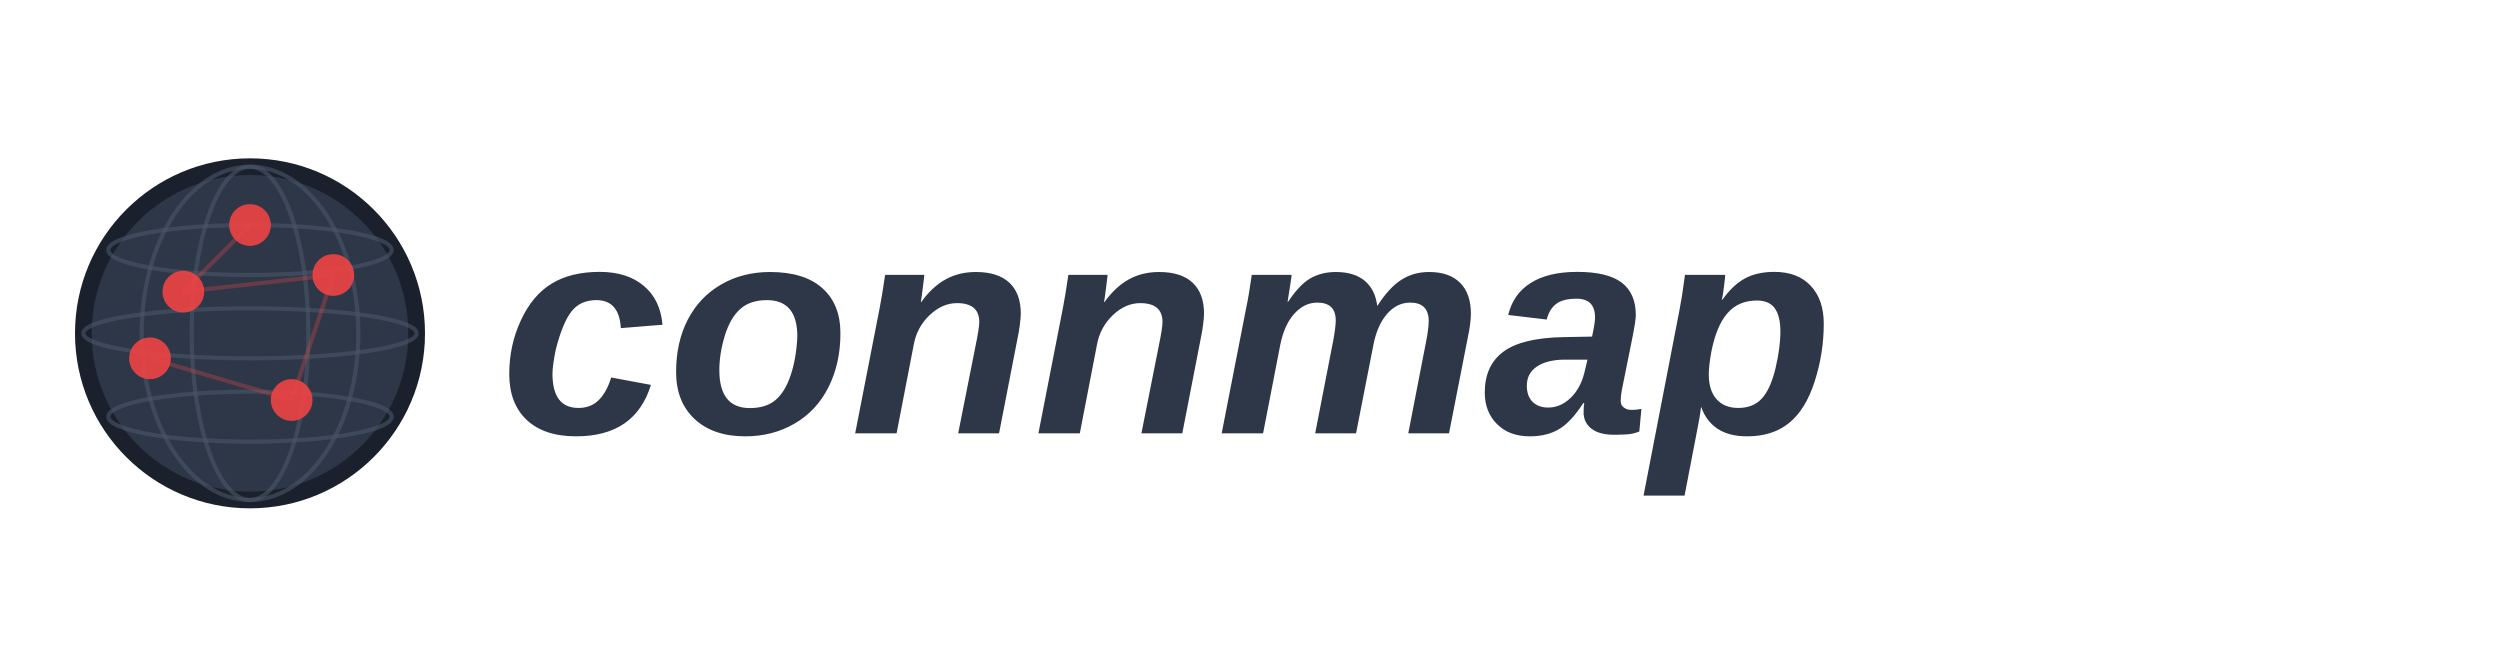
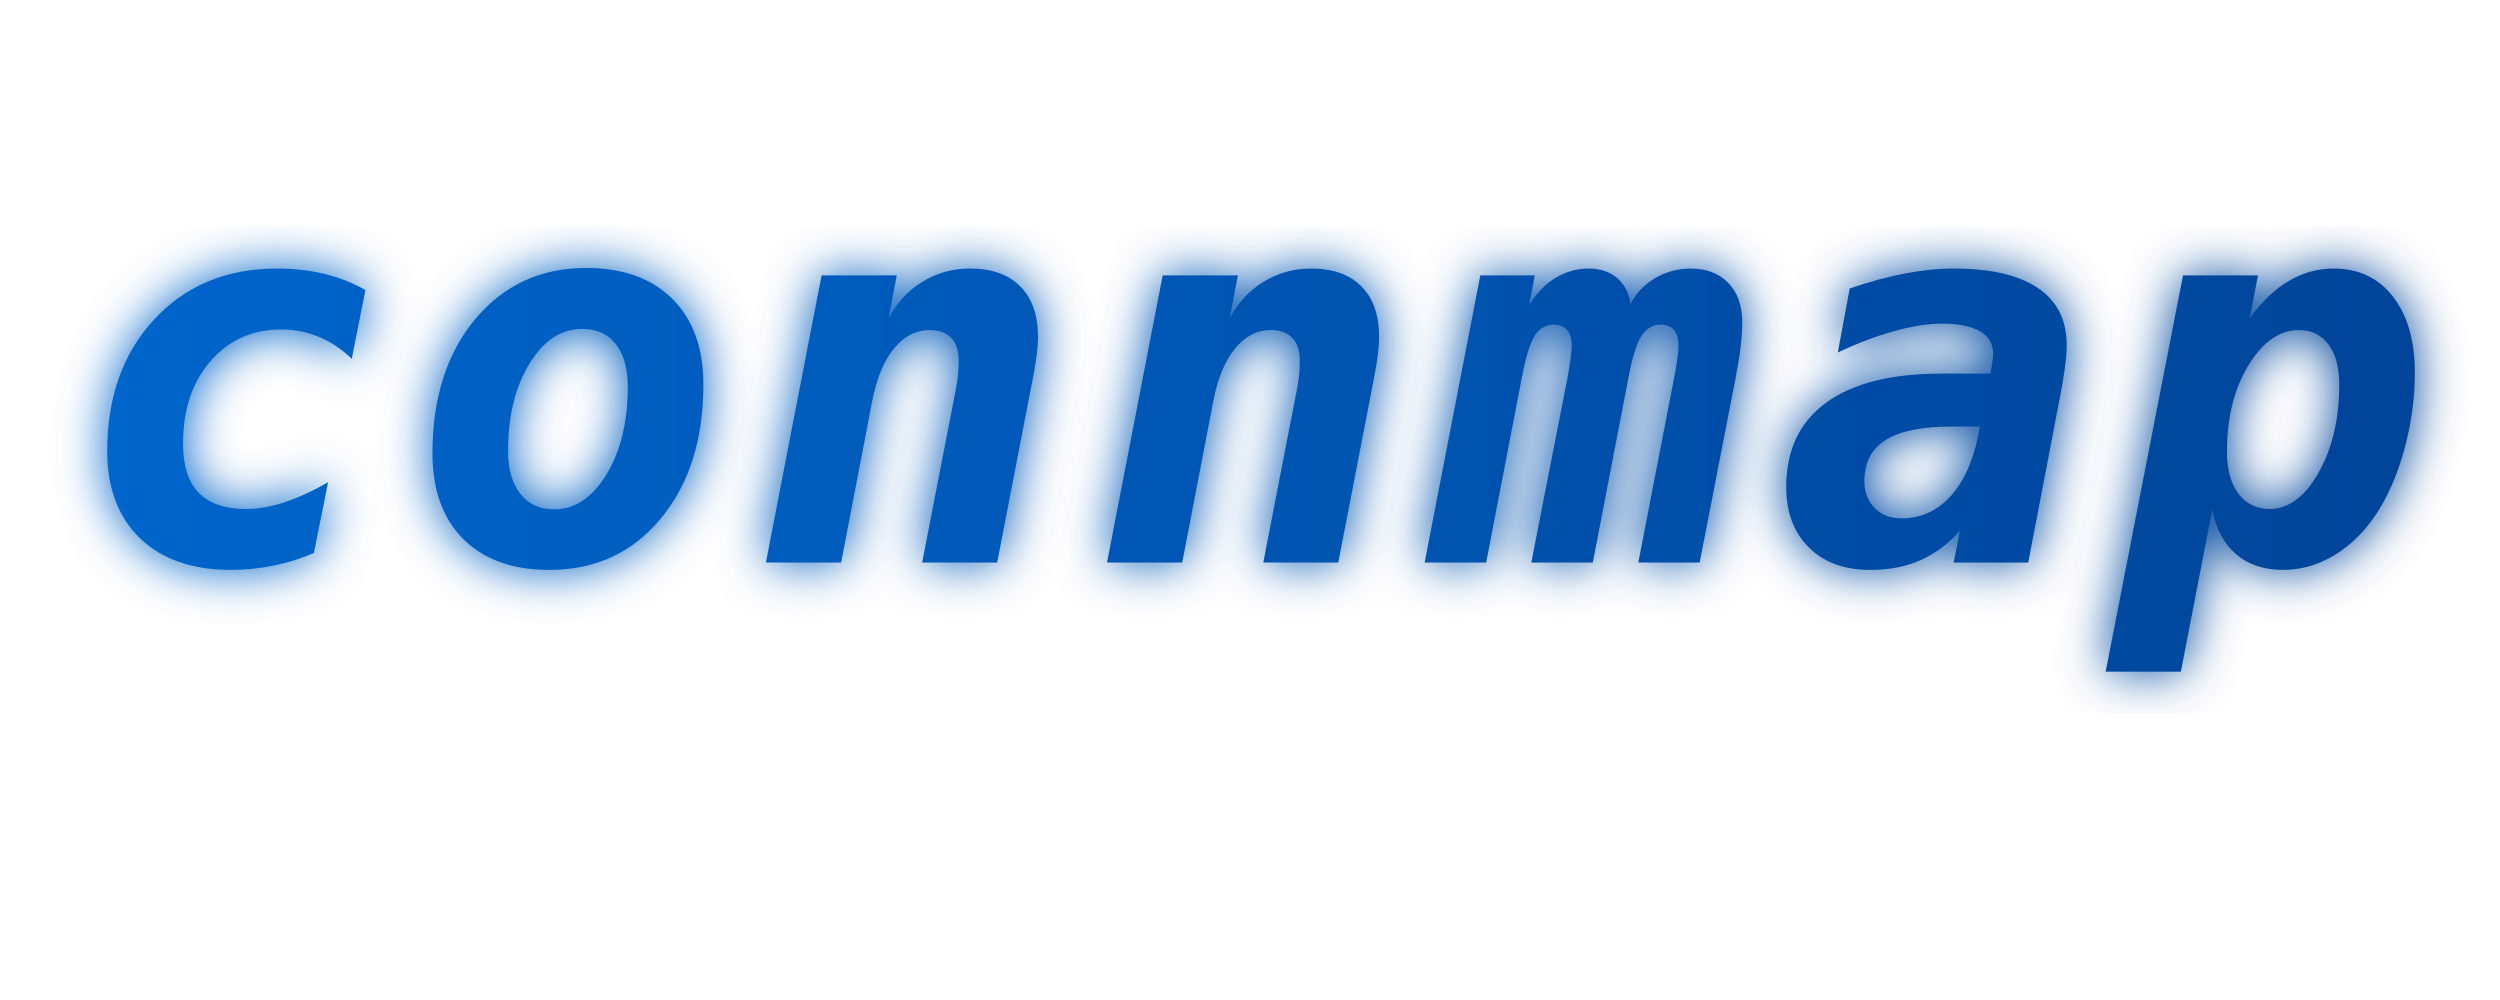
- <svg xmlns="http://www.w3.org/2000/svg" width="300" height="80" viewBox="0 0 300 80">
-   <g transform="translate(30, 40)">
-     <circle cx="0" cy="0" r="20" fill="#2d3748" stroke="#1a202c" stroke-width="2" />
-     <ellipse cx="0" cy="0" rx="7" ry="20" fill="none" stroke="#4a5568" stroke-width="0.5" opacity="0.6" />
-     <ellipse cx="0" cy="0" rx="13" ry="20" fill="none" stroke="#4a5568" stroke-width="0.5" opacity="0.6" />
-     <ellipse cx="0" cy="-10" rx="17" ry="3" fill="none" stroke="#4a5568" stroke-width="0.5" opacity="0.6" />
-     <ellipse cx="0" cy="0" rx="20" ry="3" fill="none" stroke="#4a5568" stroke-width="0.5" opacity="0.6" />
-     <ellipse cx="0" cy="10" rx="17" ry="3" fill="none" stroke="#4a5568" stroke-width="0.5" opacity="0.6" />
-     <circle cx="-8" cy="-5" r="2.5" fill="#ef4444" opacity="0.9">
-       <animate attributeName="opacity" values="0.9;0.4;0.9" dur="2s" repeatCount="indefinite" />
-     </circle>
-     <circle cx="10" cy="-7" r="2.5" fill="#ef4444" opacity="0.9">
-       <animate attributeName="opacity" values="0.4;0.9;0.4" dur="2s" repeatCount="indefinite" />
-     </circle>
-     <circle cx="5" cy="8" r="2.5" fill="#ef4444" opacity="0.9">
-       <animate attributeName="opacity" values="0.9;0.4;0.9" dur="2s" repeatCount="indefinite" />
-     </circle>
-     <circle cx="-12" cy="3" r="2.5" fill="#ef4444" opacity="0.9">
-       <animate attributeName="opacity" values="0.4;0.9;0.4" dur="2s" repeatCount="indefinite" />
-     </circle>
-     <circle cx="0" cy="-13" r="2.5" fill="#ef4444" opacity="0.9">
-       <animate attributeName="opacity" values="0.9;0.4;0.9" dur="2s" repeatCount="indefinite" />
-     </circle>
-     <line x1="-8" y1="-5" x2="10" y2="-7" stroke="#ef4444" stroke-width="0.5" opacity="0.3" />
-     <line x1="10" y1="-7" x2="5" y2="8" stroke="#ef4444" stroke-width="0.5" opacity="0.3" />
-     <line x1="-12" y1="3" x2="5" y2="8" stroke="#ef4444" stroke-width="0.5" opacity="0.3" />
-     <line x1="0" y1="-13" x2="-8" y2="-5" stroke="#ef4444" stroke-width="0.5" opacity="0.3" />
-   </g>
-   <text x="60" y="52" font-family="Arial, sans-serif" font-size="36" font-weight="900" font-style="italic" fill="#2d3748">connmap</text>
+ <svg xmlns="http://www.w3.org/2000/svg" width="200" height="80" viewBox="0 0 200 80">
+   <defs>
+     <linearGradient id="darkGradient" x1="0%" y1="0%" x2="100%" y2="0%">
+       <stop offset="0%" style="stop-color:#0066cc;stop-opacity:1" />
+       <stop offset="100%" style="stop-color:#004499;stop-opacity:1" />
+     </linearGradient>
+     <filter id="glow">
+       <feGaussianBlur stdDeviation="2" result="coloredBlur" />
+       <feMerge>
+         <feMergeNode in="coloredBlur" />
+         <feMergeNode in="SourceGraphic" />
+       </feMerge>
+     </filter>
+   </defs>
+   <text x="100" y="45" font-family="'Consolas', 'Monaco', monospace" font-size="42" font-weight="bold" font-style="italic" text-anchor="middle" fill="url(#darkGradient)" filter="url(#glow)" letter-spacing="2">connmap</text>
</svg>
